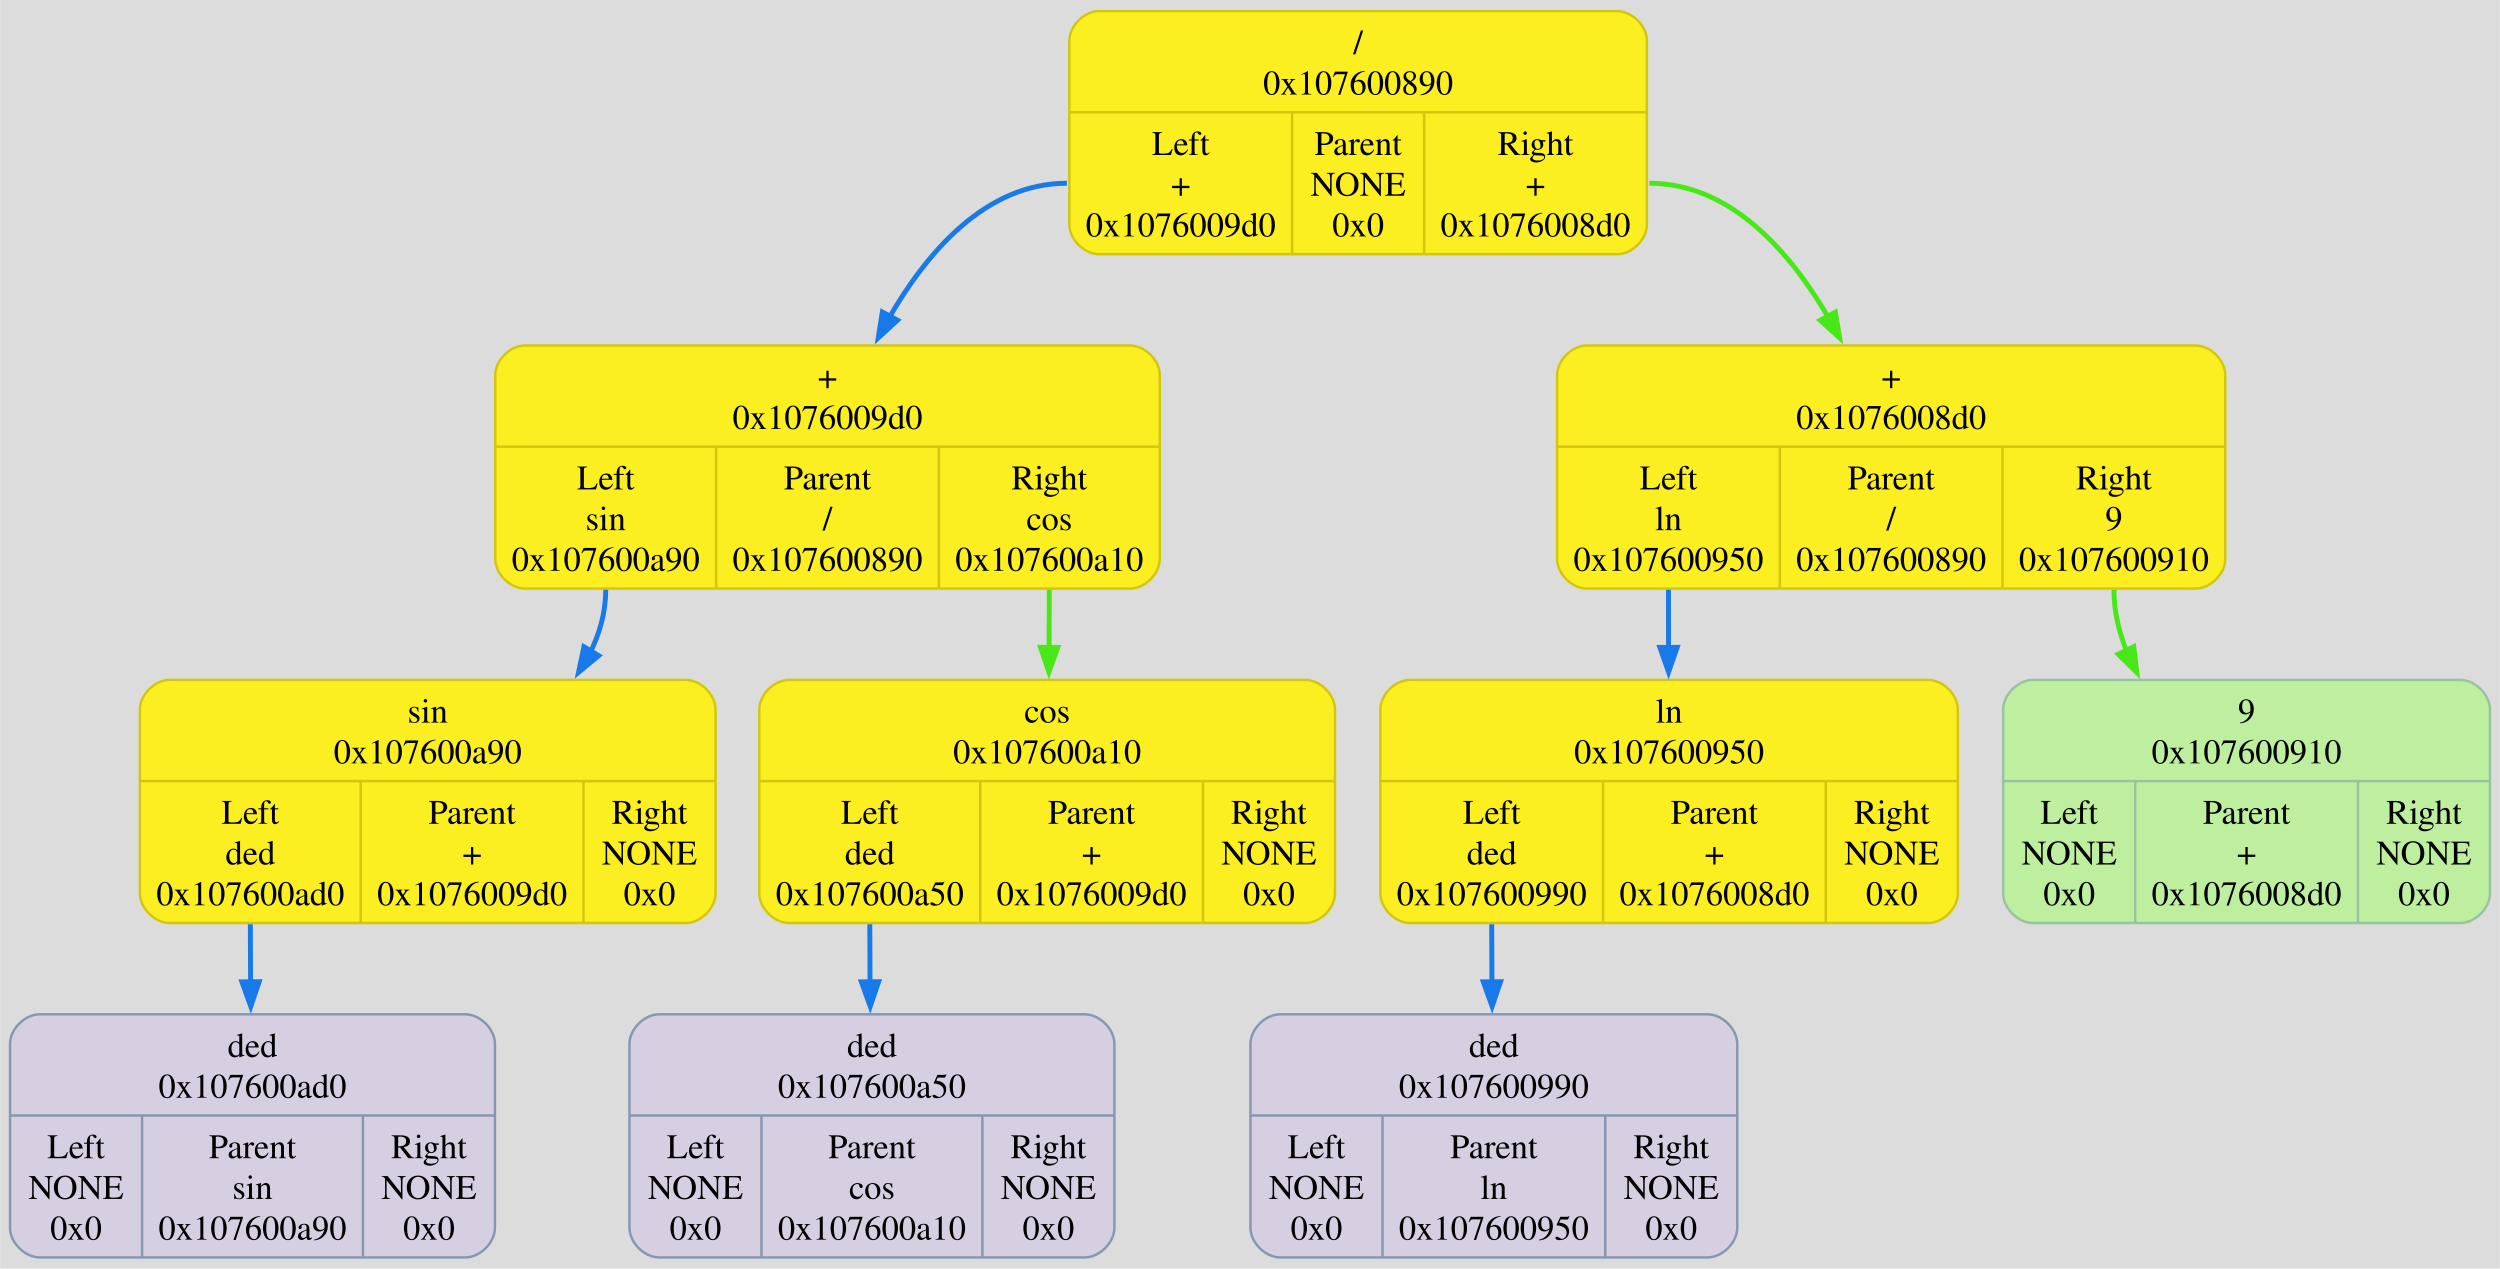
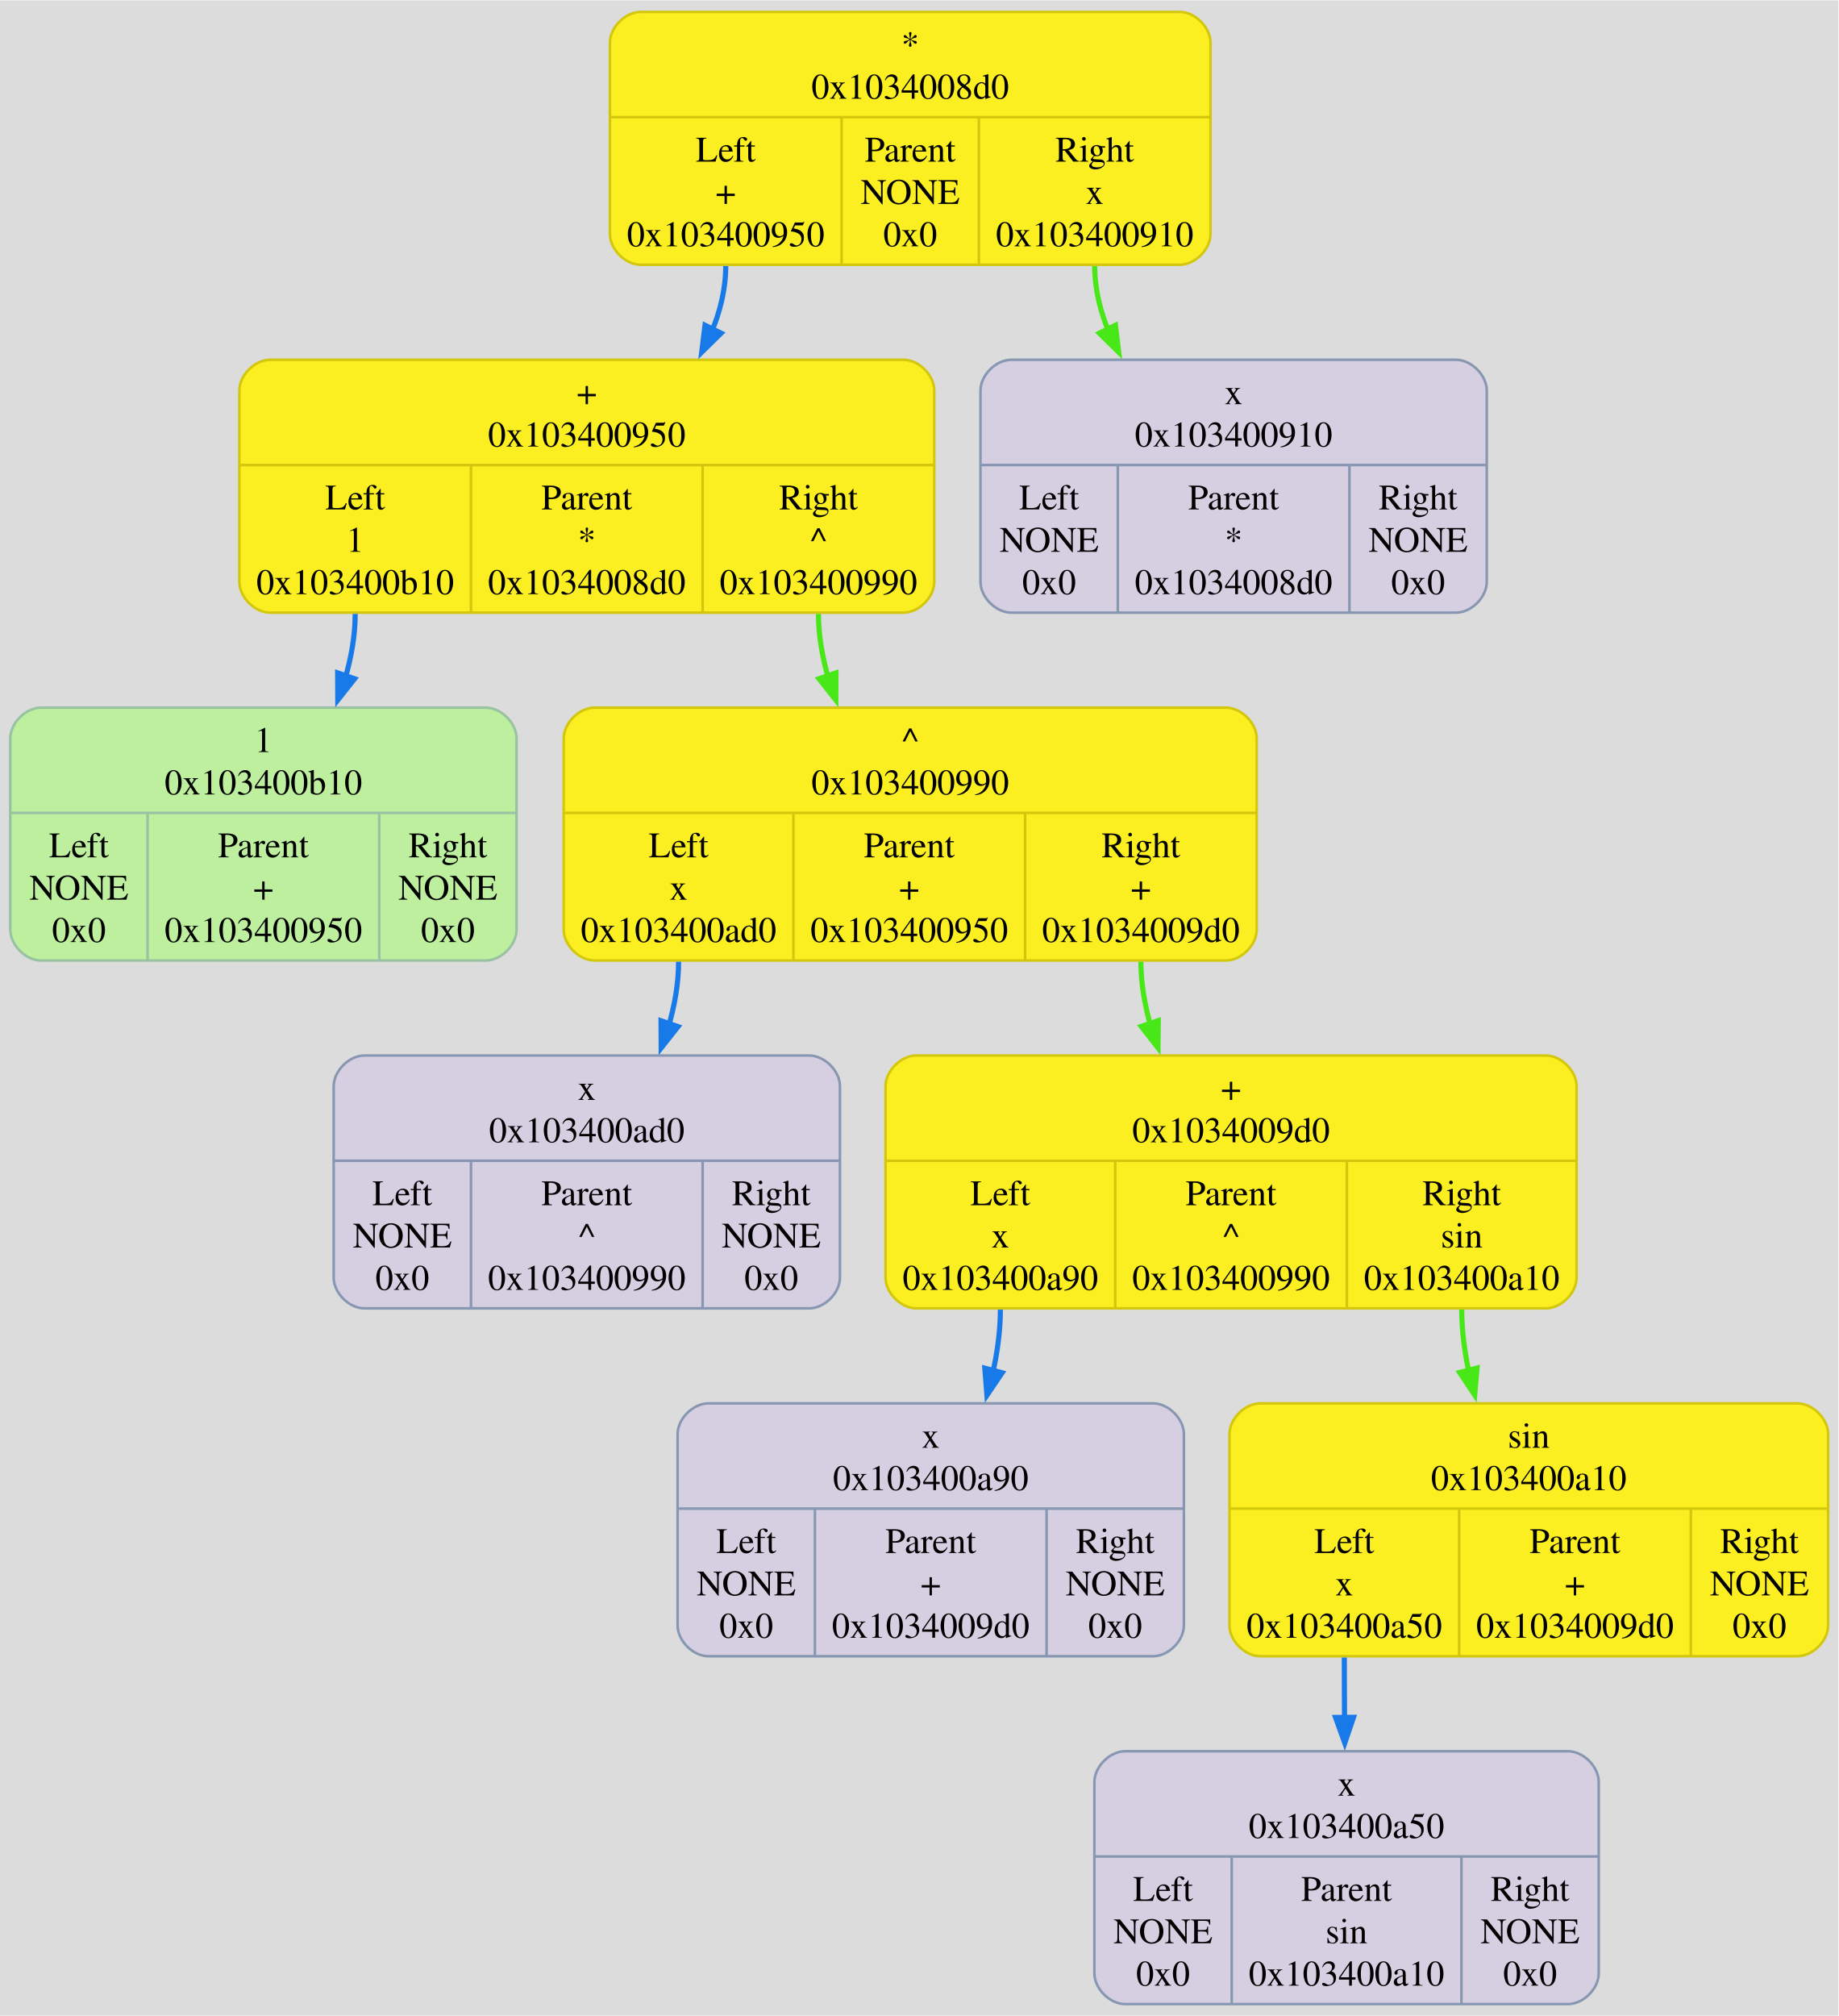
- <svg xmlns="http://www.w3.org/2000/svg" width="1013pt" height="514pt" viewBox="0.00 0.00 1012.88 514.00">
-   <g id="graph0" class="graph" transform="scale(1 1) rotate(0) translate(4 510)">
-     <polygon fill="#dcdcdc" stroke="none" points="-4,4 -4,-510 1008.88,-510 1008.88,4 -4,4" />
+ <svg xmlns="http://www.w3.org/2000/svg" width="716pt" height="785pt" viewBox="0.00 0.00 716.25 785.00">
+   <g id="graph0" class="graph" transform="scale(1 1) rotate(0) translate(4 781)">
+     <polygon fill="#dcdcdc" stroke="none" points="-4,4 -4,-781 712.25,-781 712.25,4 -4,4" />
    <g id="node1" class="node">
-       <path fill="#fbee21" stroke="#d3c70d" d="M441.25,-407C441.25,-407 651.25,-407 651.25,-407 657.25,-407 663.25,-413 663.25,-419 663.25,-419 663.25,-493.5 663.25,-493.5 663.25,-499.5 657.25,-505.5 651.25,-505.5 651.25,-505.5 441.25,-505.5 441.25,-505.5 435.25,-505.5 429.25,-499.5 429.25,-493.5 429.25,-493.5 429.25,-419 429.25,-419 429.25,-413 435.25,-407 441.25,-407" />
-       <text text-anchor="middle" x="546.25" y="-488.2" font-family="Times,serif" font-size="14.00" fill="#000000">/</text>
-       <text text-anchor="middle" x="546.25" y="-471.7" font-family="Times,serif" font-size="14.00" fill="#000000">0x107600890</text>
-       <polyline fill="none" stroke="#d3c70d" points="429.25,-464.5 663.25,-464.5" />
-       <text text-anchor="middle" x="474.38" y="-447.2" font-family="Times,serif" font-size="14.00" fill="#000000">Left</text>
-       <text text-anchor="middle" x="474.38" y="-430.7" font-family="Times,serif" font-size="14.00" fill="#000000">+</text>
-       <text text-anchor="middle" x="474.38" y="-414.2" font-family="Times,serif" font-size="14.00" fill="#000000">0x1076009d0</text>
-       <polyline fill="none" stroke="#d3c70d" points="519.5,-407 519.5,-464.5" />
-       <text text-anchor="middle" x="546.25" y="-447.2" font-family="Times,serif" font-size="14.00" fill="#000000">Parent</text>
-       <text text-anchor="middle" x="546.25" y="-430.7" font-family="Times,serif" font-size="14.00" fill="#000000">NONE</text>
-       <text text-anchor="middle" x="546.25" y="-414.2" font-family="Times,serif" font-size="14.00" fill="#000000">0x0</text>
-       <polyline fill="none" stroke="#d3c70d" points="573,-407 573,-464.5" />
-       <text text-anchor="middle" x="618.12" y="-447.2" font-family="Times,serif" font-size="14.00" fill="#000000">Right</text>
-       <text text-anchor="middle" x="618.12" y="-430.7" font-family="Times,serif" font-size="14.00" fill="#000000">+</text>
-       <text text-anchor="middle" x="618.12" y="-414.2" font-family="Times,serif" font-size="14.00" fill="#000000">0x1076008d0</text>
+       <path fill="#fbee21" stroke="#d3c70d" d="M245.62,-678C245.62,-678 455.62,-678 455.62,-678 461.62,-678 467.62,-684 467.62,-690 467.62,-690 467.62,-764.5 467.62,-764.5 467.62,-770.5 461.62,-776.5 455.62,-776.5 455.62,-776.5 245.62,-776.5 245.62,-776.5 239.62,-776.5 233.62,-770.5 233.62,-764.5 233.62,-764.5 233.62,-690 233.62,-690 233.62,-684 239.62,-678 245.62,-678" />
+       <text text-anchor="middle" x="350.62" y="-759.2" font-family="Times,serif" font-size="14.00" fill="#000000">*</text>
+       <text text-anchor="middle" x="350.62" y="-742.7" font-family="Times,serif" font-size="14.00" fill="#000000">0x1034008d0</text>
+       <polyline fill="none" stroke="#d3c70d" points="233.62,-735.5 467.62,-735.5" />
+       <text text-anchor="middle" x="278.75" y="-718.2" font-family="Times,serif" font-size="14.00" fill="#000000">Left</text>
+       <text text-anchor="middle" x="278.75" y="-701.7" font-family="Times,serif" font-size="14.00" fill="#000000">+</text>
+       <text text-anchor="middle" x="278.75" y="-685.2" font-family="Times,serif" font-size="14.00" fill="#000000">0x103400950</text>
+       <polyline fill="none" stroke="#d3c70d" points="323.88,-678 323.88,-735.5" />
+       <text text-anchor="middle" x="350.62" y="-718.2" font-family="Times,serif" font-size="14.00" fill="#000000">Parent</text>
+       <text text-anchor="middle" x="350.62" y="-701.7" font-family="Times,serif" font-size="14.00" fill="#000000">NONE</text>
+       <text text-anchor="middle" x="350.62" y="-685.2" font-family="Times,serif" font-size="14.00" fill="#000000">0x0</text>
+       <polyline fill="none" stroke="#d3c70d" points="377.38,-678 377.38,-735.5" />
+       <text text-anchor="middle" x="422.5" y="-718.2" font-family="Times,serif" font-size="14.00" fill="#000000">Right</text>
+       <text text-anchor="middle" x="422.5" y="-701.7" font-family="Times,serif" font-size="14.00" fill="#000000">x</text>
+       <text text-anchor="middle" x="422.5" y="-685.2" font-family="Times,serif" font-size="14.00" fill="#000000">0x103400910</text>
    </g>
    <g id="node2" class="node">
-       <path fill="#fbee21" stroke="#d3c70d" d="M208.62,-271.5C208.62,-271.5 453.88,-271.5 453.88,-271.5 459.88,-271.5 465.88,-277.5 465.88,-283.5 465.88,-283.5 465.88,-358 465.88,-358 465.88,-364 459.88,-370 453.88,-370 453.88,-370 208.62,-370 208.62,-370 202.62,-370 196.62,-364 196.62,-358 196.62,-358 196.62,-283.5 196.62,-283.5 196.62,-277.5 202.62,-271.5 208.62,-271.5" />
-       <text text-anchor="middle" x="331.25" y="-352.7" font-family="Times,serif" font-size="14.00" fill="#000000">+</text>
-       <text text-anchor="middle" x="331.25" y="-336.2" font-family="Times,serif" font-size="14.00" fill="#000000">0x1076009d0</text>
-       <polyline fill="none" stroke="#d3c70d" points="196.62,-329 465.88,-329" />
-       <text text-anchor="middle" x="241.38" y="-311.7" font-family="Times,serif" font-size="14.00" fill="#000000">Left</text>
-       <text text-anchor="middle" x="241.38" y="-295.2" font-family="Times,serif" font-size="14.00" fill="#000000">sin</text>
-       <text text-anchor="middle" x="241.38" y="-278.7" font-family="Times,serif" font-size="14.00" fill="#000000">0x107600a90</text>
-       <polyline fill="none" stroke="#d3c70d" points="286.12,-271.5 286.12,-329" />
-       <text text-anchor="middle" x="331.25" y="-311.7" font-family="Times,serif" font-size="14.00" fill="#000000">Parent</text>
-       <text text-anchor="middle" x="331.25" y="-295.2" font-family="Times,serif" font-size="14.00" fill="#000000">/</text>
-       <text text-anchor="middle" x="331.25" y="-278.7" font-family="Times,serif" font-size="14.00" fill="#000000">0x107600890</text>
-       <polyline fill="none" stroke="#d3c70d" points="376.38,-271.5 376.38,-329" />
-       <text text-anchor="middle" x="421.12" y="-311.7" font-family="Times,serif" font-size="14.00" fill="#000000">Right</text>
-       <text text-anchor="middle" x="421.12" y="-295.2" font-family="Times,serif" font-size="14.00" fill="#000000">cos</text>
-       <text text-anchor="middle" x="421.12" y="-278.7" font-family="Times,serif" font-size="14.00" fill="#000000">0x107600a10</text>
+       <path fill="#fbee21" stroke="#d3c70d" d="M101.25,-542.5C101.25,-542.5 348,-542.5 348,-542.5 354,-542.5 360,-548.5 360,-554.5 360,-554.5 360,-629 360,-629 360,-635 354,-641 348,-641 348,-641 101.25,-641 101.25,-641 95.25,-641 89.25,-635 89.25,-629 89.25,-629 89.25,-554.5 89.25,-554.5 89.25,-548.5 95.25,-542.5 101.25,-542.5" />
+       <text text-anchor="middle" x="224.62" y="-623.7" font-family="Times,serif" font-size="14.00" fill="#000000">+</text>
+       <text text-anchor="middle" x="224.62" y="-607.2" font-family="Times,serif" font-size="14.00" fill="#000000">0x103400950</text>
+       <polyline fill="none" stroke="#d3c70d" points="89.25,-600 360,-600" />
+       <text text-anchor="middle" x="134.38" y="-582.7" font-family="Times,serif" font-size="14.00" fill="#000000">Left</text>
+       <text text-anchor="middle" x="134.38" y="-566.2" font-family="Times,serif" font-size="14.00" fill="#000000">1</text>
+       <text text-anchor="middle" x="134.38" y="-549.7" font-family="Times,serif" font-size="14.00" fill="#000000">0x103400b10</text>
+       <polyline fill="none" stroke="#d3c70d" points="179.5,-542.5 179.5,-600" />
+       <text text-anchor="middle" x="224.62" y="-582.7" font-family="Times,serif" font-size="14.00" fill="#000000">Parent</text>
+       <text text-anchor="middle" x="224.62" y="-566.2" font-family="Times,serif" font-size="14.00" fill="#000000">*</text>
+       <text text-anchor="middle" x="224.62" y="-549.7" font-family="Times,serif" font-size="14.00" fill="#000000">0x1034008d0</text>
+       <polyline fill="none" stroke="#d3c70d" points="269.75,-542.5 269.75,-600" />
+       <text text-anchor="middle" x="314.88" y="-582.7" font-family="Times,serif" font-size="14.00" fill="#000000">Right</text>
+       <text text-anchor="middle" x="314.88" y="-566.2" font-family="Times,serif" font-size="14.00" fill="#000000">^</text>
+       <text text-anchor="middle" x="314.88" y="-549.7" font-family="Times,serif" font-size="14.00" fill="#000000">0x103400990</text>
    </g>
    <g id="edge1" class="edge">
-       <path fill="none" stroke="#187ae8" stroke-width="2" d="M428.25,-435.75C395.59,-435.75 371.62,-408.27 355.68,-380.3" />
-       <polygon fill="#187ae8" stroke="#187ae8" stroke-width="2" points="359.62,-380.25 351.8,-373.09 353.46,-383.56 359.62,-380.25" />
+       <path fill="none" stroke="#187ae8" stroke-width="2" d="M278.75,-677.5C278.75,-668.54 276.57,-659.76 273.09,-651.46" />
+       <polygon fill="#187ae8" stroke="#187ae8" stroke-width="2" points="276.95,-651.36 269.39,-643.94 270.67,-654.45 276.95,-651.36" />
+     </g>
+     <g id="node10" class="node">
+       <path fill="#d5cfe1" stroke="#8797b2" d="M390,-542.5C390,-542.5 563.25,-542.5 563.25,-542.5 569.25,-542.5 575.25,-548.5 575.25,-554.5 575.25,-554.5 575.25,-629 575.25,-629 575.25,-635 569.25,-641 563.25,-641 563.25,-641 390,-641 390,-641 384,-641 378,-635 378,-629 378,-629 378,-554.5 378,-554.5 378,-548.5 384,-542.5 390,-542.5" />
+       <text text-anchor="middle" x="476.62" y="-623.7" font-family="Times,serif" font-size="14.00" fill="#000000">x</text>
+       <text text-anchor="middle" x="476.62" y="-607.2" font-family="Times,serif" font-size="14.00" fill="#000000">0x103400910</text>
+       <polyline fill="none" stroke="#8797b2" points="378,-600 575.25,-600" />
+       <text text-anchor="middle" x="404.75" y="-582.7" font-family="Times,serif" font-size="14.00" fill="#000000">Left</text>
+       <text text-anchor="middle" x="404.75" y="-566.2" font-family="Times,serif" font-size="14.00" fill="#000000">NONE</text>
+       <text text-anchor="middle" x="404.75" y="-549.7" font-family="Times,serif" font-size="14.00" fill="#000000">0x0</text>
+       <polyline fill="none" stroke="#8797b2" points="431.5,-542.5 431.5,-600" />
+       <text text-anchor="middle" x="476.62" y="-582.7" font-family="Times,serif" font-size="14.00" fill="#000000">Parent</text>
+       <text text-anchor="middle" x="476.62" y="-566.2" font-family="Times,serif" font-size="14.00" fill="#000000">*</text>
+       <text text-anchor="middle" x="476.62" y="-549.7" font-family="Times,serif" font-size="14.00" fill="#000000">0x1034008d0</text>
+       <polyline fill="none" stroke="#8797b2" points="521.75,-542.5 521.75,-600" />
+       <text text-anchor="middle" x="548.5" y="-582.7" font-family="Times,serif" font-size="14.00" fill="#000000">Right</text>
+       <text text-anchor="middle" x="548.5" y="-566.2" font-family="Times,serif" font-size="14.00" fill="#000000">NONE</text>
+       <text text-anchor="middle" x="548.5" y="-549.7" font-family="Times,serif" font-size="14.00" fill="#000000">0x0</text>
+     </g>
+     <g id="edge9" class="edge">
+       <path fill="none" stroke="#48e818" stroke-width="2" d="M422.5,-677.5C422.5,-668.54 424.68,-659.76 428.16,-651.46" />
+       <polygon fill="#48e818" stroke="#48e818" stroke-width="2" points="430.58,-654.45 431.86,-643.94 424.3,-651.36 430.58,-654.45" />
+     </g>
+     <g id="node3" class="node">
+       <path fill="#bdef9e" stroke="#99c2a2" d="M12,-407C12,-407 185.25,-407 185.25,-407 191.25,-407 197.25,-413 197.25,-419 197.25,-419 197.25,-493.5 197.25,-493.5 197.25,-499.5 191.25,-505.5 185.25,-505.5 185.25,-505.5 12,-505.5 12,-505.5 6,-505.5 0,-499.5 0,-493.5 0,-493.5 0,-419 0,-419 0,-413 6,-407 12,-407" />
+       <text text-anchor="middle" x="98.62" y="-488.2" font-family="Times,serif" font-size="14.00" fill="#000000">1</text>
+       <text text-anchor="middle" x="98.62" y="-471.7" font-family="Times,serif" font-size="14.00" fill="#000000">0x103400b10</text>
+       <polyline fill="none" stroke="#99c2a2" points="0,-464.5 197.25,-464.5" />
+       <text text-anchor="middle" x="26.75" y="-447.2" font-family="Times,serif" font-size="14.00" fill="#000000">Left</text>
+       <text text-anchor="middle" x="26.75" y="-430.7" font-family="Times,serif" font-size="14.00" fill="#000000">NONE</text>
+       <text text-anchor="middle" x="26.75" y="-414.2" font-family="Times,serif" font-size="14.00" fill="#000000">0x0</text>
+       <polyline fill="none" stroke="#99c2a2" points="53.5,-407 53.5,-464.5" />
+       <text text-anchor="middle" x="98.62" y="-447.2" font-family="Times,serif" font-size="14.00" fill="#000000">Parent</text>
+       <text text-anchor="middle" x="98.62" y="-430.7" font-family="Times,serif" font-size="14.00" fill="#000000">+</text>
+       <text text-anchor="middle" x="98.62" y="-414.2" font-family="Times,serif" font-size="14.00" fill="#000000">0x103400950</text>
+       <polyline fill="none" stroke="#99c2a2" points="143.75,-407 143.75,-464.5" />
+       <text text-anchor="middle" x="170.5" y="-447.2" font-family="Times,serif" font-size="14.00" fill="#000000">Right</text>
+       <text text-anchor="middle" x="170.5" y="-430.7" font-family="Times,serif" font-size="14.00" fill="#000000">NONE</text>
+       <text text-anchor="middle" x="170.5" y="-414.2" font-family="Times,serif" font-size="14.00" fill="#000000">0x0</text>
+     </g>
+     <g id="edge2" class="edge">
+       <path fill="none" stroke="#187ae8" stroke-width="2" d="M134.38,-542C134.38,-533.45 132.81,-524.77 130.34,-516.39" />
+       <polygon fill="#187ae8" stroke="#187ae8" stroke-width="2" points="134.17,-516.75 127.6,-508.44 127.55,-519.03 134.17,-516.75" />
+     </g>
+     <g id="node4" class="node">
+       <path fill="#fbee21" stroke="#d3c70d" d="M227.62,-407C227.62,-407 473.62,-407 473.62,-407 479.62,-407 485.62,-413 485.62,-419 485.62,-419 485.62,-493.5 485.62,-493.5 485.62,-499.5 479.62,-505.5 473.62,-505.5 473.62,-505.5 227.62,-505.5 227.62,-505.5 221.62,-505.5 215.62,-499.5 215.62,-493.5 215.62,-493.5 215.62,-419 215.62,-419 215.62,-413 221.62,-407 227.62,-407" />
+       <text text-anchor="middle" x="350.62" y="-488.2" font-family="Times,serif" font-size="14.00" fill="#000000">^</text>
+       <text text-anchor="middle" x="350.62" y="-471.7" font-family="Times,serif" font-size="14.00" fill="#000000">0x103400990</text>
+       <polyline fill="none" stroke="#d3c70d" points="215.62,-464.5 485.62,-464.5" />
+       <text text-anchor="middle" x="260.38" y="-447.2" font-family="Times,serif" font-size="14.00" fill="#000000">Left</text>
+       <text text-anchor="middle" x="260.38" y="-430.7" font-family="Times,serif" font-size="14.00" fill="#000000">x</text>
+       <text text-anchor="middle" x="260.38" y="-414.2" font-family="Times,serif" font-size="14.00" fill="#000000">0x103400ad0</text>
+       <polyline fill="none" stroke="#d3c70d" points="305.12,-407 305.12,-464.5" />
+       <text text-anchor="middle" x="350.25" y="-447.2" font-family="Times,serif" font-size="14.00" fill="#000000">Parent</text>
+       <text text-anchor="middle" x="350.25" y="-430.7" font-family="Times,serif" font-size="14.00" fill="#000000">+</text>
+       <text text-anchor="middle" x="350.25" y="-414.2" font-family="Times,serif" font-size="14.00" fill="#000000">0x103400950</text>
+       <polyline fill="none" stroke="#d3c70d" points="395.38,-407 395.38,-464.5" />
+       <text text-anchor="middle" x="440.5" y="-447.2" font-family="Times,serif" font-size="14.00" fill="#000000">Right</text>
+       <text text-anchor="middle" x="440.5" y="-430.7" font-family="Times,serif" font-size="14.00" fill="#000000">+</text>
+       <text text-anchor="middle" x="440.5" y="-414.2" font-family="Times,serif" font-size="14.00" fill="#000000">0x1034009d0</text>
+     </g>
+     <g id="edge8" class="edge">
+       <path fill="none" stroke="#48e818" stroke-width="2" d="M314.88,-542C314.88,-533.45 316.44,-524.77 318.91,-516.39" />
+       <polygon fill="#48e818" stroke="#48e818" stroke-width="2" points="321.7,-519.03 321.65,-508.44 315.08,-516.75 321.7,-519.03" />
+     </g>
+     <g id="node5" class="node">
+       <path fill="#d5cfe1" stroke="#8797b2" d="M138,-271.5C138,-271.5 311.25,-271.5 311.25,-271.5 317.25,-271.5 323.25,-277.5 323.25,-283.5 323.25,-283.5 323.25,-358 323.25,-358 323.25,-364 317.25,-370 311.25,-370 311.25,-370 138,-370 138,-370 132,-370 126,-364 126,-358 126,-358 126,-283.5 126,-283.5 126,-277.5 132,-271.5 138,-271.5" />
+       <text text-anchor="middle" x="224.62" y="-352.7" font-family="Times,serif" font-size="14.00" fill="#000000">x</text>
+       <text text-anchor="middle" x="224.62" y="-336.2" font-family="Times,serif" font-size="14.00" fill="#000000">0x103400ad0</text>
+       <polyline fill="none" stroke="#8797b2" points="126,-329 323.25,-329" />
+       <text text-anchor="middle" x="152.75" y="-311.7" font-family="Times,serif" font-size="14.00" fill="#000000">Left</text>
+       <text text-anchor="middle" x="152.75" y="-295.2" font-family="Times,serif" font-size="14.00" fill="#000000">NONE</text>
+       <text text-anchor="middle" x="152.75" y="-278.7" font-family="Times,serif" font-size="14.00" fill="#000000">0x0</text>
+       <polyline fill="none" stroke="#8797b2" points="179.5,-271.5 179.5,-329" />
+       <text text-anchor="middle" x="224.62" y="-311.7" font-family="Times,serif" font-size="14.00" fill="#000000">Parent</text>
+       <text text-anchor="middle" x="224.62" y="-295.2" font-family="Times,serif" font-size="14.00" fill="#000000">^</text>
+       <text text-anchor="middle" x="224.62" y="-278.7" font-family="Times,serif" font-size="14.00" fill="#000000">0x103400990</text>
+       <polyline fill="none" stroke="#8797b2" points="269.75,-271.5 269.75,-329" />
+       <text text-anchor="middle" x="296.5" y="-311.7" font-family="Times,serif" font-size="14.00" fill="#000000">Right</text>
+       <text text-anchor="middle" x="296.5" y="-295.2" font-family="Times,serif" font-size="14.00" fill="#000000">NONE</text>
+       <text text-anchor="middle" x="296.5" y="-278.7" font-family="Times,serif" font-size="14.00" fill="#000000">0x0</text>
+     </g>
+     <g id="edge3" class="edge">
+       <path fill="none" stroke="#187ae8" stroke-width="2" d="M260.38,-406.5C260.38,-397.95 258.81,-389.27 256.34,-380.89" />
+       <polygon fill="#187ae8" stroke="#187ae8" stroke-width="2" points="260.17,-381.25 253.6,-372.94 253.55,-383.53 260.17,-381.25" />
+     </g>
+     <g id="node6" class="node">
+       <path fill="#fbee21" stroke="#d3c70d" d="M353,-271.5C353,-271.5 598.25,-271.5 598.25,-271.5 604.25,-271.5 610.25,-277.5 610.25,-283.5 610.25,-283.5 610.25,-358 610.25,-358 610.25,-364 604.25,-370 598.25,-370 598.25,-370 353,-370 353,-370 347,-370 341,-364 341,-358 341,-358 341,-283.5 341,-283.5 341,-277.5 347,-271.5 353,-271.5" />
+       <text text-anchor="middle" x="475.62" y="-352.7" font-family="Times,serif" font-size="14.00" fill="#000000">+</text>
+       <text text-anchor="middle" x="475.62" y="-336.2" font-family="Times,serif" font-size="14.00" fill="#000000">0x1034009d0</text>
+       <polyline fill="none" stroke="#d3c70d" points="341,-329 610.25,-329" />
+       <text text-anchor="middle" x="385.75" y="-311.7" font-family="Times,serif" font-size="14.00" fill="#000000">Left</text>
+       <text text-anchor="middle" x="385.75" y="-295.2" font-family="Times,serif" font-size="14.00" fill="#000000">x</text>
+       <text text-anchor="middle" x="385.75" y="-278.7" font-family="Times,serif" font-size="14.00" fill="#000000">0x103400a90</text>
+       <polyline fill="none" stroke="#d3c70d" points="430.5,-271.5 430.5,-329" />
+       <text text-anchor="middle" x="475.62" y="-311.7" font-family="Times,serif" font-size="14.00" fill="#000000">Parent</text>
+       <text text-anchor="middle" x="475.62" y="-295.2" font-family="Times,serif" font-size="14.00" fill="#000000">^</text>
+       <text text-anchor="middle" x="475.62" y="-278.7" font-family="Times,serif" font-size="14.00" fill="#000000">0x103400990</text>
+       <polyline fill="none" stroke="#d3c70d" points="520.75,-271.5 520.75,-329" />
+       <text text-anchor="middle" x="565.5" y="-311.7" font-family="Times,serif" font-size="14.00" fill="#000000">Right</text>
+       <text text-anchor="middle" x="565.5" y="-295.2" font-family="Times,serif" font-size="14.00" fill="#000000">sin</text>
+       <text text-anchor="middle" x="565.5" y="-278.7" font-family="Times,serif" font-size="14.00" fill="#000000">0x103400a10</text>
+     </g>
+     <g id="edge7" class="edge">
+       <path fill="none" stroke="#48e818" stroke-width="2" d="M440.5,-406.5C440.5,-397.97 442.04,-389.31 444.47,-380.93" />
+       <polygon fill="#48e818" stroke="#48e818" stroke-width="2" points="447.26,-383.58 447.15,-372.99 440.63,-381.34 447.26,-383.58" />
    </g>
    <g id="node7" class="node">
-       <path fill="#fbee21" stroke="#d3c70d" d="M638.88,-271.5C638.88,-271.5 885.62,-271.5 885.62,-271.5 891.62,-271.5 897.62,-277.5 897.62,-283.5 897.62,-283.5 897.62,-358 897.62,-358 897.62,-364 891.62,-370 885.62,-370 885.62,-370 638.88,-370 638.88,-370 632.88,-370 626.88,-364 626.88,-358 626.88,-358 626.88,-283.5 626.88,-283.5 626.88,-277.5 632.88,-271.5 638.88,-271.5" />
-       <text text-anchor="middle" x="762.25" y="-352.7" font-family="Times,serif" font-size="14.00" fill="#000000">+</text>
-       <text text-anchor="middle" x="762.25" y="-336.2" font-family="Times,serif" font-size="14.00" fill="#000000">0x1076008d0</text>
-       <polyline fill="none" stroke="#d3c70d" points="626.88,-329 897.62,-329" />
-       <text text-anchor="middle" x="672" y="-311.7" font-family="Times,serif" font-size="14.00" fill="#000000">Left</text>
-       <text text-anchor="middle" x="672" y="-295.2" font-family="Times,serif" font-size="14.00" fill="#000000">ln</text>
-       <text text-anchor="middle" x="672" y="-278.7" font-family="Times,serif" font-size="14.00" fill="#000000">0x107600950</text>
-       <polyline fill="none" stroke="#d3c70d" points="717.12,-271.5 717.12,-329" />
-       <text text-anchor="middle" x="762.25" y="-311.7" font-family="Times,serif" font-size="14.00" fill="#000000">Parent</text>
-       <text text-anchor="middle" x="762.25" y="-295.2" font-family="Times,serif" font-size="14.00" fill="#000000">/</text>
-       <text text-anchor="middle" x="762.25" y="-278.7" font-family="Times,serif" font-size="14.00" fill="#000000">0x107600890</text>
-       <polyline fill="none" stroke="#d3c70d" points="807.38,-271.5 807.38,-329" />
-       <text text-anchor="middle" x="852.5" y="-311.7" font-family="Times,serif" font-size="14.00" fill="#000000">Right</text>
-       <text text-anchor="middle" x="852.5" y="-295.2" font-family="Times,serif" font-size="14.00" fill="#000000">9</text>
-       <text text-anchor="middle" x="852.5" y="-278.7" font-family="Times,serif" font-size="14.00" fill="#000000">0x107600910</text>
-     </g>
-     <g id="edge9" class="edge">
-       <path fill="none" stroke="#48e818" stroke-width="2" d="M664.25,-435.75C697.05,-435.75 721.27,-408.27 737.42,-380.3" />
-       <polygon fill="#48e818" stroke="#48e818" stroke-width="2" points="739.64,-383.54 741.35,-373.09 733.49,-380.19 739.64,-383.54" />
-     </g>
-     <g id="node3" class="node">
-       <path fill="#fbee21" stroke="#d3c70d" d="M64.62,-136C64.62,-136 273.88,-136 273.88,-136 279.88,-136 285.88,-142 285.88,-148 285.88,-148 285.88,-222.5 285.88,-222.5 285.88,-228.5 279.88,-234.5 273.88,-234.5 273.88,-234.5 64.63,-234.5 64.63,-234.5 58.62,-234.5 52.62,-228.5 52.62,-222.5 52.62,-222.5 52.62,-148 52.62,-148 52.62,-142 58.62,-136 64.62,-136" />
-       <text text-anchor="middle" x="169.25" y="-217.2" font-family="Times,serif" font-size="14.00" fill="#000000">sin</text>
-       <text text-anchor="middle" x="169.25" y="-200.7" font-family="Times,serif" font-size="14.00" fill="#000000">0x107600a90</text>
-       <polyline fill="none" stroke="#d3c70d" points="52.62,-193.5 285.88,-193.5" />
-       <text text-anchor="middle" x="97.38" y="-176.2" font-family="Times,serif" font-size="14.00" fill="#000000">Left</text>
-       <text text-anchor="middle" x="97.38" y="-159.7" font-family="Times,serif" font-size="14.00" fill="#000000">ded</text>
-       <text text-anchor="middle" x="97.38" y="-143.2" font-family="Times,serif" font-size="14.00" fill="#000000">0x107600ad0</text>
-       <polyline fill="none" stroke="#d3c70d" points="142.12,-136 142.12,-193.5" />
-       <text text-anchor="middle" x="187.25" y="-176.2" font-family="Times,serif" font-size="14.00" fill="#000000">Parent</text>
-       <text text-anchor="middle" x="187.25" y="-159.7" font-family="Times,serif" font-size="14.00" fill="#000000">+</text>
-       <text text-anchor="middle" x="187.25" y="-143.2" font-family="Times,serif" font-size="14.00" fill="#000000">0x1076009d0</text>
-       <polyline fill="none" stroke="#d3c70d" points="232.38,-136 232.38,-193.5" />
-       <text text-anchor="middle" x="259.12" y="-176.2" font-family="Times,serif" font-size="14.00" fill="#000000">Right</text>
-       <text text-anchor="middle" x="259.12" y="-159.7" font-family="Times,serif" font-size="14.00" fill="#000000">NONE</text>
-       <text text-anchor="middle" x="259.12" y="-143.2" font-family="Times,serif" font-size="14.00" fill="#000000">0x0</text>
-     </g>
-     <g id="edge2" class="edge">
-       <path fill="none" stroke="#187ae8" stroke-width="2" d="M241.38,-271C241.38,-261.66 238.8,-252.82 234.63,-244.64" />
-       <polygon fill="#187ae8" stroke="#187ae8" stroke-width="2" points="238.53,-244.33 230.37,-237.57 232.54,-247.95 238.53,-244.33" />
-     </g>
-     <g id="node5" class="node">
-       <path fill="#fbee21" stroke="#d3c70d" d="M315.62,-136C315.62,-136 524.88,-136 524.88,-136 530.88,-136 536.88,-142 536.88,-148 536.88,-148 536.88,-222.5 536.88,-222.5 536.88,-228.5 530.88,-234.5 524.88,-234.5 524.88,-234.5 315.62,-234.5 315.62,-234.5 309.62,-234.5 303.62,-228.5 303.62,-222.5 303.62,-222.5 303.62,-148 303.62,-148 303.62,-142 309.62,-136 315.62,-136" />
-       <text text-anchor="middle" x="420.25" y="-217.2" font-family="Times,serif" font-size="14.00" fill="#000000">cos</text>
-       <text text-anchor="middle" x="420.25" y="-200.7" font-family="Times,serif" font-size="14.00" fill="#000000">0x107600a10</text>
-       <polyline fill="none" stroke="#d3c70d" points="303.62,-193.5 536.88,-193.5" />
-       <text text-anchor="middle" x="348.38" y="-176.2" font-family="Times,serif" font-size="14.00" fill="#000000">Left</text>
-       <text text-anchor="middle" x="348.38" y="-159.7" font-family="Times,serif" font-size="14.00" fill="#000000">ded</text>
-       <text text-anchor="middle" x="348.38" y="-143.2" font-family="Times,serif" font-size="14.00" fill="#000000">0x107600a50</text>
-       <polyline fill="none" stroke="#d3c70d" points="393.12,-136 393.12,-193.5" />
-       <text text-anchor="middle" x="438.25" y="-176.2" font-family="Times,serif" font-size="14.00" fill="#000000">Parent</text>
-       <text text-anchor="middle" x="438.25" y="-159.7" font-family="Times,serif" font-size="14.00" fill="#000000">+</text>
-       <text text-anchor="middle" x="438.25" y="-143.2" font-family="Times,serif" font-size="14.00" fill="#000000">0x1076009d0</text>
-       <polyline fill="none" stroke="#d3c70d" points="483.38,-136 483.38,-193.5" />
-       <text text-anchor="middle" x="510.12" y="-176.2" font-family="Times,serif" font-size="14.00" fill="#000000">Right</text>
-       <text text-anchor="middle" x="510.12" y="-159.7" font-family="Times,serif" font-size="14.00" fill="#000000">NONE</text>
-       <text text-anchor="middle" x="510.12" y="-143.2" font-family="Times,serif" font-size="14.00" fill="#000000">0x0</text>
+       <path fill="#d5cfe1" stroke="#8797b2" d="M272,-136C272,-136 445.25,-136 445.25,-136 451.25,-136 457.25,-142 457.25,-148 457.25,-148 457.25,-222.5 457.25,-222.5 457.25,-228.5 451.25,-234.5 445.25,-234.5 445.25,-234.5 272,-234.5 272,-234.5 266,-234.5 260,-228.5 260,-222.5 260,-222.5 260,-148 260,-148 260,-142 266,-136 272,-136" />
+       <text text-anchor="middle" x="358.62" y="-217.2" font-family="Times,serif" font-size="14.00" fill="#000000">x</text>
+       <text text-anchor="middle" x="358.62" y="-200.7" font-family="Times,serif" font-size="14.00" fill="#000000">0x103400a90</text>
+       <polyline fill="none" stroke="#8797b2" points="260,-193.5 457.25,-193.5" />
+       <text text-anchor="middle" x="286.75" y="-176.2" font-family="Times,serif" font-size="14.00" fill="#000000">Left</text>
+       <text text-anchor="middle" x="286.75" y="-159.7" font-family="Times,serif" font-size="14.00" fill="#000000">NONE</text>
+       <text text-anchor="middle" x="286.75" y="-143.2" font-family="Times,serif" font-size="14.00" fill="#000000">0x0</text>
+       <polyline fill="none" stroke="#8797b2" points="313.5,-136 313.5,-193.5" />
+       <text text-anchor="middle" x="358.62" y="-176.2" font-family="Times,serif" font-size="14.00" fill="#000000">Parent</text>
+       <text text-anchor="middle" x="358.62" y="-159.7" font-family="Times,serif" font-size="14.00" fill="#000000">+</text>
+       <text text-anchor="middle" x="358.62" y="-143.2" font-family="Times,serif" font-size="14.00" fill="#000000">0x1034009d0</text>
+       <polyline fill="none" stroke="#8797b2" points="403.75,-136 403.75,-193.5" />
+       <text text-anchor="middle" x="430.5" y="-176.2" font-family="Times,serif" font-size="14.00" fill="#000000">Right</text>
+       <text text-anchor="middle" x="430.5" y="-159.7" font-family="Times,serif" font-size="14.00" fill="#000000">NONE</text>
+       <text text-anchor="middle" x="430.5" y="-143.2" font-family="Times,serif" font-size="14.00" fill="#000000">0x0</text>
+     </g>
+     <g id="edge4" class="edge">
+       <path fill="none" stroke="#187ae8" stroke-width="2" d="M385.75,-271C385.75,-262.62 384.53,-253.99 382.61,-245.59" />
+       <polygon fill="#187ae8" stroke="#187ae8" stroke-width="2" points="386.45,-246.41 380.51,-237.64 379.69,-248.2 386.45,-246.41" />
+     </g>
+     <g id="node8" class="node">
+       <path fill="#fbee21" stroke="#d3c70d" d="M487,-136C487,-136 696.25,-136 696.25,-136 702.25,-136 708.25,-142 708.25,-148 708.25,-148 708.25,-222.5 708.25,-222.5 708.25,-228.5 702.25,-234.5 696.25,-234.5 696.25,-234.5 487,-234.5 487,-234.5 481,-234.5 475,-228.5 475,-222.5 475,-222.5 475,-148 475,-148 475,-142 481,-136 487,-136" />
+       <text text-anchor="middle" x="591.62" y="-217.2" font-family="Times,serif" font-size="14.00" fill="#000000">sin</text>
+       <text text-anchor="middle" x="591.62" y="-200.7" font-family="Times,serif" font-size="14.00" fill="#000000">0x103400a10</text>
+       <polyline fill="none" stroke="#d3c70d" points="475,-193.5 708.25,-193.5" />
+       <text text-anchor="middle" x="519.75" y="-176.2" font-family="Times,serif" font-size="14.00" fill="#000000">Left</text>
+       <text text-anchor="middle" x="519.75" y="-159.7" font-family="Times,serif" font-size="14.00" fill="#000000">x</text>
+       <text text-anchor="middle" x="519.75" y="-143.2" font-family="Times,serif" font-size="14.00" fill="#000000">0x103400a50</text>
+       <polyline fill="none" stroke="#d3c70d" points="564.5,-136 564.5,-193.5" />
+       <text text-anchor="middle" x="609.62" y="-176.2" font-family="Times,serif" font-size="14.00" fill="#000000">Parent</text>
+       <text text-anchor="middle" x="609.62" y="-159.7" font-family="Times,serif" font-size="14.00" fill="#000000">+</text>
+       <text text-anchor="middle" x="609.62" y="-143.2" font-family="Times,serif" font-size="14.00" fill="#000000">0x1034009d0</text>
+       <polyline fill="none" stroke="#d3c70d" points="654.75,-136 654.75,-193.5" />
+       <text text-anchor="middle" x="681.5" y="-176.2" font-family="Times,serif" font-size="14.00" fill="#000000">Right</text>
+       <text text-anchor="middle" x="681.5" y="-159.7" font-family="Times,serif" font-size="14.00" fill="#000000">NONE</text>
+       <text text-anchor="middle" x="681.5" y="-143.2" font-family="Times,serif" font-size="14.00" fill="#000000">0x0</text>
+     </g>
+     <g id="edge6" class="edge">
+       <path fill="none" stroke="#48e818" stroke-width="2" d="M565.5,-271C565.5,-262.74 566.65,-254.23 568.46,-245.92" />
+       <polygon fill="#48e818" stroke="#48e818" stroke-width="2" points="571.47,-248.26 570.55,-237.71 564.69,-246.53 571.47,-248.26" />
+     </g>
+     <g id="node9" class="node">
+       <path fill="#d5cfe1" stroke="#8797b2" d="M434.38,-0.5C434.38,-0.5 606.88,-0.5 606.88,-0.5 612.88,-0.5 618.88,-6.5 618.88,-12.5 618.88,-12.5 618.88,-87 618.88,-87 618.88,-93 612.88,-99 606.88,-99 606.88,-99 434.38,-99 434.38,-99 428.38,-99 422.38,-93 422.38,-87 422.38,-87 422.38,-12.5 422.38,-12.5 422.38,-6.5 428.38,-0.5 434.38,-0.5" />
+       <text text-anchor="middle" x="520.62" y="-81.7" font-family="Times,serif" font-size="14.00" fill="#000000">x</text>
+       <text text-anchor="middle" x="520.62" y="-65.2" font-family="Times,serif" font-size="14.00" fill="#000000">0x103400a50</text>
+       <polyline fill="none" stroke="#8797b2" points="422.38,-58 618.88,-58" />
+       <text text-anchor="middle" x="449.12" y="-40.7" font-family="Times,serif" font-size="14.00" fill="#000000">Left</text>
+       <text text-anchor="middle" x="449.12" y="-24.2" font-family="Times,serif" font-size="14.00" fill="#000000">NONE</text>
+       <text text-anchor="middle" x="449.12" y="-7.7" font-family="Times,serif" font-size="14.00" fill="#000000">0x0</text>
+       <polyline fill="none" stroke="#8797b2" points="475.88,-0.5 475.88,-58" />
+       <text text-anchor="middle" x="520.62" y="-40.7" font-family="Times,serif" font-size="14.00" fill="#000000">Parent</text>
+       <text text-anchor="middle" x="520.62" y="-24.2" font-family="Times,serif" font-size="14.00" fill="#000000">sin</text>
+       <text text-anchor="middle" x="520.62" y="-7.7" font-family="Times,serif" font-size="14.00" fill="#000000">0x103400a10</text>
+       <polyline fill="none" stroke="#8797b2" points="565.38,-0.5 565.38,-58" />
+       <text text-anchor="middle" x="592.12" y="-40.7" font-family="Times,serif" font-size="14.00" fill="#000000">Right</text>
+       <text text-anchor="middle" x="592.12" y="-24.2" font-family="Times,serif" font-size="14.00" fill="#000000">NONE</text>
+       <text text-anchor="middle" x="592.12" y="-7.7" font-family="Times,serif" font-size="14.00" fill="#000000">0x0</text>
    </g>
    <g id="edge5" class="edge">
-       <path fill="none" stroke="#48e818" stroke-width="2" d="M421.12,-271C421.12,-262.91 421.08,-254.38 421.02,-245.98" />
-       <polygon fill="#48e818" stroke="#48e818" stroke-width="2" points="424.54,-247.65 420.95,-237.68 417.54,-247.71 424.54,-247.65" />
-     </g>
-     <g id="node4" class="node">
-       <path fill="#d5cfe1" stroke="#8797b2" d="M12,-0.5C12,-0.5 184.5,-0.5 184.5,-0.5 190.5,-0.5 196.5,-6.5 196.5,-12.5 196.5,-12.5 196.5,-87 196.5,-87 196.5,-93 190.5,-99 184.5,-99 184.5,-99 12,-99 12,-99 6,-99 0,-93 0,-87 0,-87 0,-12.5 0,-12.5 0,-6.5 6,-0.5 12,-0.5" />
-       <text text-anchor="middle" x="98.25" y="-81.7" font-family="Times,serif" font-size="14.00" fill="#000000">ded</text>
-       <text text-anchor="middle" x="98.25" y="-65.2" font-family="Times,serif" font-size="14.00" fill="#000000">0x107600ad0</text>
-       <polyline fill="none" stroke="#8797b2" points="0,-58 196.5,-58" />
-       <text text-anchor="middle" x="26.75" y="-40.7" font-family="Times,serif" font-size="14.00" fill="#000000">Left</text>
-       <text text-anchor="middle" x="26.75" y="-24.2" font-family="Times,serif" font-size="14.00" fill="#000000">NONE</text>
-       <text text-anchor="middle" x="26.75" y="-7.7" font-family="Times,serif" font-size="14.00" fill="#000000">0x0</text>
-       <polyline fill="none" stroke="#8797b2" points="53.5,-0.5 53.5,-58" />
-       <text text-anchor="middle" x="98.25" y="-40.7" font-family="Times,serif" font-size="14.00" fill="#000000">Parent</text>
-       <text text-anchor="middle" x="98.25" y="-24.2" font-family="Times,serif" font-size="14.00" fill="#000000">sin</text>
-       <text text-anchor="middle" x="98.25" y="-7.7" font-family="Times,serif" font-size="14.00" fill="#000000">0x107600a90</text>
-       <polyline fill="none" stroke="#8797b2" points="143,-0.5 143,-58" />
-       <text text-anchor="middle" x="169.75" y="-40.7" font-family="Times,serif" font-size="14.00" fill="#000000">Right</text>
-       <text text-anchor="middle" x="169.75" y="-24.2" font-family="Times,serif" font-size="14.00" fill="#000000">NONE</text>
-       <text text-anchor="middle" x="169.75" y="-7.7" font-family="Times,serif" font-size="14.00" fill="#000000">0x0</text>
-     </g>
-     <g id="edge3" class="edge">
-       <path fill="none" stroke="#187ae8" stroke-width="2" d="M97.38,-135.5C97.38,-127.41 97.42,-118.88 97.48,-110.48" />
-       <polygon fill="#187ae8" stroke="#187ae8" stroke-width="2" points="100.96,-112.21 97.55,-102.18 93.96,-112.15 100.96,-112.21" />
-     </g>
-     <g id="node6" class="node">
-       <path fill="#d5cfe1" stroke="#8797b2" d="M263,-0.5C263,-0.5 435.5,-0.5 435.5,-0.5 441.5,-0.5 447.5,-6.5 447.5,-12.5 447.5,-12.5 447.5,-87 447.5,-87 447.5,-93 441.5,-99 435.5,-99 435.5,-99 263,-99 263,-99 257,-99 251,-93 251,-87 251,-87 251,-12.5 251,-12.5 251,-6.5 257,-0.5 263,-0.5" />
-       <text text-anchor="middle" x="349.25" y="-81.7" font-family="Times,serif" font-size="14.00" fill="#000000">ded</text>
-       <text text-anchor="middle" x="349.25" y="-65.2" font-family="Times,serif" font-size="14.00" fill="#000000">0x107600a50</text>
-       <polyline fill="none" stroke="#8797b2" points="251,-58 447.5,-58" />
-       <text text-anchor="middle" x="277.75" y="-40.7" font-family="Times,serif" font-size="14.00" fill="#000000">Left</text>
-       <text text-anchor="middle" x="277.75" y="-24.2" font-family="Times,serif" font-size="14.00" fill="#000000">NONE</text>
-       <text text-anchor="middle" x="277.75" y="-7.7" font-family="Times,serif" font-size="14.00" fill="#000000">0x0</text>
-       <polyline fill="none" stroke="#8797b2" points="304.5,-0.5 304.5,-58" />
-       <text text-anchor="middle" x="349.25" y="-40.7" font-family="Times,serif" font-size="14.00" fill="#000000">Parent</text>
-       <text text-anchor="middle" x="349.25" y="-24.2" font-family="Times,serif" font-size="14.00" fill="#000000">cos</text>
-       <text text-anchor="middle" x="349.25" y="-7.7" font-family="Times,serif" font-size="14.00" fill="#000000">0x107600a10</text>
-       <polyline fill="none" stroke="#8797b2" points="394,-0.5 394,-58" />
-       <text text-anchor="middle" x="420.75" y="-40.7" font-family="Times,serif" font-size="14.00" fill="#000000">Right</text>
-       <text text-anchor="middle" x="420.75" y="-24.2" font-family="Times,serif" font-size="14.00" fill="#000000">NONE</text>
-       <text text-anchor="middle" x="420.75" y="-7.7" font-family="Times,serif" font-size="14.00" fill="#000000">0x0</text>
-     </g>
-     <g id="edge4" class="edge">
-       <path fill="none" stroke="#187ae8" stroke-width="2" d="M348.38,-135.5C348.38,-127.41 348.42,-118.88 348.48,-110.48" />
-       <polygon fill="#187ae8" stroke="#187ae8" stroke-width="2" points="351.96,-112.21 348.55,-102.18 344.96,-112.15 351.96,-112.21" />
-     </g>
-     <g id="node8" class="node">
-       <path fill="#fbee21" stroke="#d3c70d" d="M567.25,-136C567.25,-136 777.25,-136 777.25,-136 783.25,-136 789.25,-142 789.25,-148 789.25,-148 789.25,-222.5 789.25,-222.5 789.25,-228.5 783.25,-234.5 777.25,-234.5 777.25,-234.5 567.25,-234.5 567.25,-234.5 561.25,-234.5 555.25,-228.5 555.25,-222.5 555.25,-222.5 555.25,-148 555.25,-148 555.25,-142 561.25,-136 567.25,-136" />
-       <text text-anchor="middle" x="672.25" y="-217.2" font-family="Times,serif" font-size="14.00" fill="#000000">ln</text>
-       <text text-anchor="middle" x="672.25" y="-200.7" font-family="Times,serif" font-size="14.00" fill="#000000">0x107600950</text>
-       <polyline fill="none" stroke="#d3c70d" points="555.25,-193.5 789.25,-193.5" />
-       <text text-anchor="middle" x="600.38" y="-176.2" font-family="Times,serif" font-size="14.00" fill="#000000">Left</text>
-       <text text-anchor="middle" x="600.38" y="-159.7" font-family="Times,serif" font-size="14.00" fill="#000000">ded</text>
-       <text text-anchor="middle" x="600.38" y="-143.2" font-family="Times,serif" font-size="14.00" fill="#000000">0x107600990</text>
-       <polyline fill="none" stroke="#d3c70d" points="645.5,-136 645.5,-193.5" />
-       <text text-anchor="middle" x="690.62" y="-176.2" font-family="Times,serif" font-size="14.00" fill="#000000">Parent</text>
-       <text text-anchor="middle" x="690.62" y="-159.7" font-family="Times,serif" font-size="14.00" fill="#000000">+</text>
-       <text text-anchor="middle" x="690.62" y="-143.2" font-family="Times,serif" font-size="14.00" fill="#000000">0x1076008d0</text>
-       <polyline fill="none" stroke="#d3c70d" points="735.75,-136 735.75,-193.5" />
-       <text text-anchor="middle" x="762.5" y="-176.2" font-family="Times,serif" font-size="14.00" fill="#000000">Right</text>
-       <text text-anchor="middle" x="762.5" y="-159.7" font-family="Times,serif" font-size="14.00" fill="#000000">NONE</text>
-       <text text-anchor="middle" x="762.5" y="-143.2" font-family="Times,serif" font-size="14.00" fill="#000000">0x0</text>
-     </g>
-     <g id="edge6" class="edge">
-       <path fill="none" stroke="#187ae8" stroke-width="2" d="M672,-271C672,-262.91 672.01,-254.38 672.03,-245.98" />
-       <polygon fill="#187ae8" stroke="#187ae8" stroke-width="2" points="675.53,-247.69 672.05,-237.68 668.53,-247.67 675.53,-247.69" />
-     </g>
-     <g id="node10" class="node">
-       <path fill="#bdef9e" stroke="#99c2a2" d="M819.62,-136C819.62,-136 992.88,-136 992.88,-136 998.88,-136 1004.88,-142 1004.88,-148 1004.88,-148 1004.88,-222.5 1004.88,-222.5 1004.88,-228.5 998.88,-234.5 992.88,-234.5 992.88,-234.5 819.62,-234.5 819.62,-234.5 813.62,-234.5 807.62,-228.5 807.62,-222.5 807.62,-222.5 807.62,-148 807.62,-148 807.62,-142 813.62,-136 819.62,-136" />
-       <text text-anchor="middle" x="906.25" y="-217.2" font-family="Times,serif" font-size="14.00" fill="#000000">9</text>
-       <text text-anchor="middle" x="906.25" y="-200.7" font-family="Times,serif" font-size="14.00" fill="#000000">0x107600910</text>
-       <polyline fill="none" stroke="#99c2a2" points="807.62,-193.5 1004.88,-193.5" />
-       <text text-anchor="middle" x="834.38" y="-176.2" font-family="Times,serif" font-size="14.00" fill="#000000">Left</text>
-       <text text-anchor="middle" x="834.38" y="-159.7" font-family="Times,serif" font-size="14.00" fill="#000000">NONE</text>
-       <text text-anchor="middle" x="834.38" y="-143.2" font-family="Times,serif" font-size="14.00" fill="#000000">0x0</text>
-       <polyline fill="none" stroke="#99c2a2" points="861.12,-136 861.12,-193.5" />
-       <text text-anchor="middle" x="906.25" y="-176.2" font-family="Times,serif" font-size="14.00" fill="#000000">Parent</text>
-       <text text-anchor="middle" x="906.25" y="-159.7" font-family="Times,serif" font-size="14.00" fill="#000000">+</text>
-       <text text-anchor="middle" x="906.25" y="-143.2" font-family="Times,serif" font-size="14.00" fill="#000000">0x1076008d0</text>
-       <polyline fill="none" stroke="#99c2a2" points="951.38,-136 951.38,-193.5" />
-       <text text-anchor="middle" x="978.12" y="-176.2" font-family="Times,serif" font-size="14.00" fill="#000000">Right</text>
-       <text text-anchor="middle" x="978.12" y="-159.7" font-family="Times,serif" font-size="14.00" fill="#000000">NONE</text>
-       <text text-anchor="middle" x="978.12" y="-143.2" font-family="Times,serif" font-size="14.00" fill="#000000">0x0</text>
-     </g>
-     <g id="edge8" class="edge">
-       <path fill="none" stroke="#48e818" stroke-width="2" d="M852.5,-271C852.5,-262.06 854.66,-253.29 858.12,-245" />
-       <polygon fill="#48e818" stroke="#48e818" stroke-width="2" points="860.54,-248 861.79,-237.48 854.25,-244.93 860.54,-248" />
-     </g>
-     <g id="node9" class="node">
-       <path fill="#d5cfe1" stroke="#8797b2" d="M514.62,-0.5C514.62,-0.5 687.88,-0.5 687.88,-0.5 693.88,-0.5 699.88,-6.5 699.88,-12.5 699.88,-12.5 699.88,-87 699.88,-87 699.88,-93 693.88,-99 687.88,-99 687.88,-99 514.62,-99 514.62,-99 508.62,-99 502.62,-93 502.62,-87 502.62,-87 502.62,-12.5 502.62,-12.5 502.62,-6.5 508.62,-0.5 514.62,-0.5" />
-       <text text-anchor="middle" x="601.25" y="-81.7" font-family="Times,serif" font-size="14.00" fill="#000000">ded</text>
-       <text text-anchor="middle" x="601.25" y="-65.2" font-family="Times,serif" font-size="14.00" fill="#000000">0x107600990</text>
-       <polyline fill="none" stroke="#8797b2" points="502.62,-58 699.88,-58" />
-       <text text-anchor="middle" x="529.38" y="-40.7" font-family="Times,serif" font-size="14.00" fill="#000000">Left</text>
-       <text text-anchor="middle" x="529.38" y="-24.2" font-family="Times,serif" font-size="14.00" fill="#000000">NONE</text>
-       <text text-anchor="middle" x="529.38" y="-7.7" font-family="Times,serif" font-size="14.00" fill="#000000">0x0</text>
-       <polyline fill="none" stroke="#8797b2" points="556.12,-0.5 556.12,-58" />
-       <text text-anchor="middle" x="601.25" y="-40.7" font-family="Times,serif" font-size="14.00" fill="#000000">Parent</text>
-       <text text-anchor="middle" x="601.25" y="-24.2" font-family="Times,serif" font-size="14.00" fill="#000000">ln</text>
-       <text text-anchor="middle" x="601.25" y="-7.7" font-family="Times,serif" font-size="14.00" fill="#000000">0x107600950</text>
-       <polyline fill="none" stroke="#8797b2" points="646.38,-0.5 646.38,-58" />
-       <text text-anchor="middle" x="673.12" y="-40.7" font-family="Times,serif" font-size="14.00" fill="#000000">Right</text>
-       <text text-anchor="middle" x="673.12" y="-24.2" font-family="Times,serif" font-size="14.00" fill="#000000">NONE</text>
-       <text text-anchor="middle" x="673.12" y="-7.7" font-family="Times,serif" font-size="14.00" fill="#000000">0x0</text>
-     </g>
-     <g id="edge7" class="edge">
-       <path fill="none" stroke="#187ae8" stroke-width="2" d="M600.38,-135.5C600.38,-127.41 600.42,-118.88 600.48,-110.48" />
-       <polygon fill="#187ae8" stroke="#187ae8" stroke-width="2" points="603.96,-112.21 600.55,-102.18 596.96,-112.15 603.96,-112.21" />
+       <path fill="none" stroke="#187ae8" stroke-width="2" d="M519.75,-135.5C519.75,-127.41 519.79,-118.88 519.85,-110.48" />
+       <polygon fill="#187ae8" stroke="#187ae8" stroke-width="2" points="523.34,-112.21 519.93,-102.18 516.34,-112.15 523.34,-112.21" />
    </g>
  </g>
</svg>
